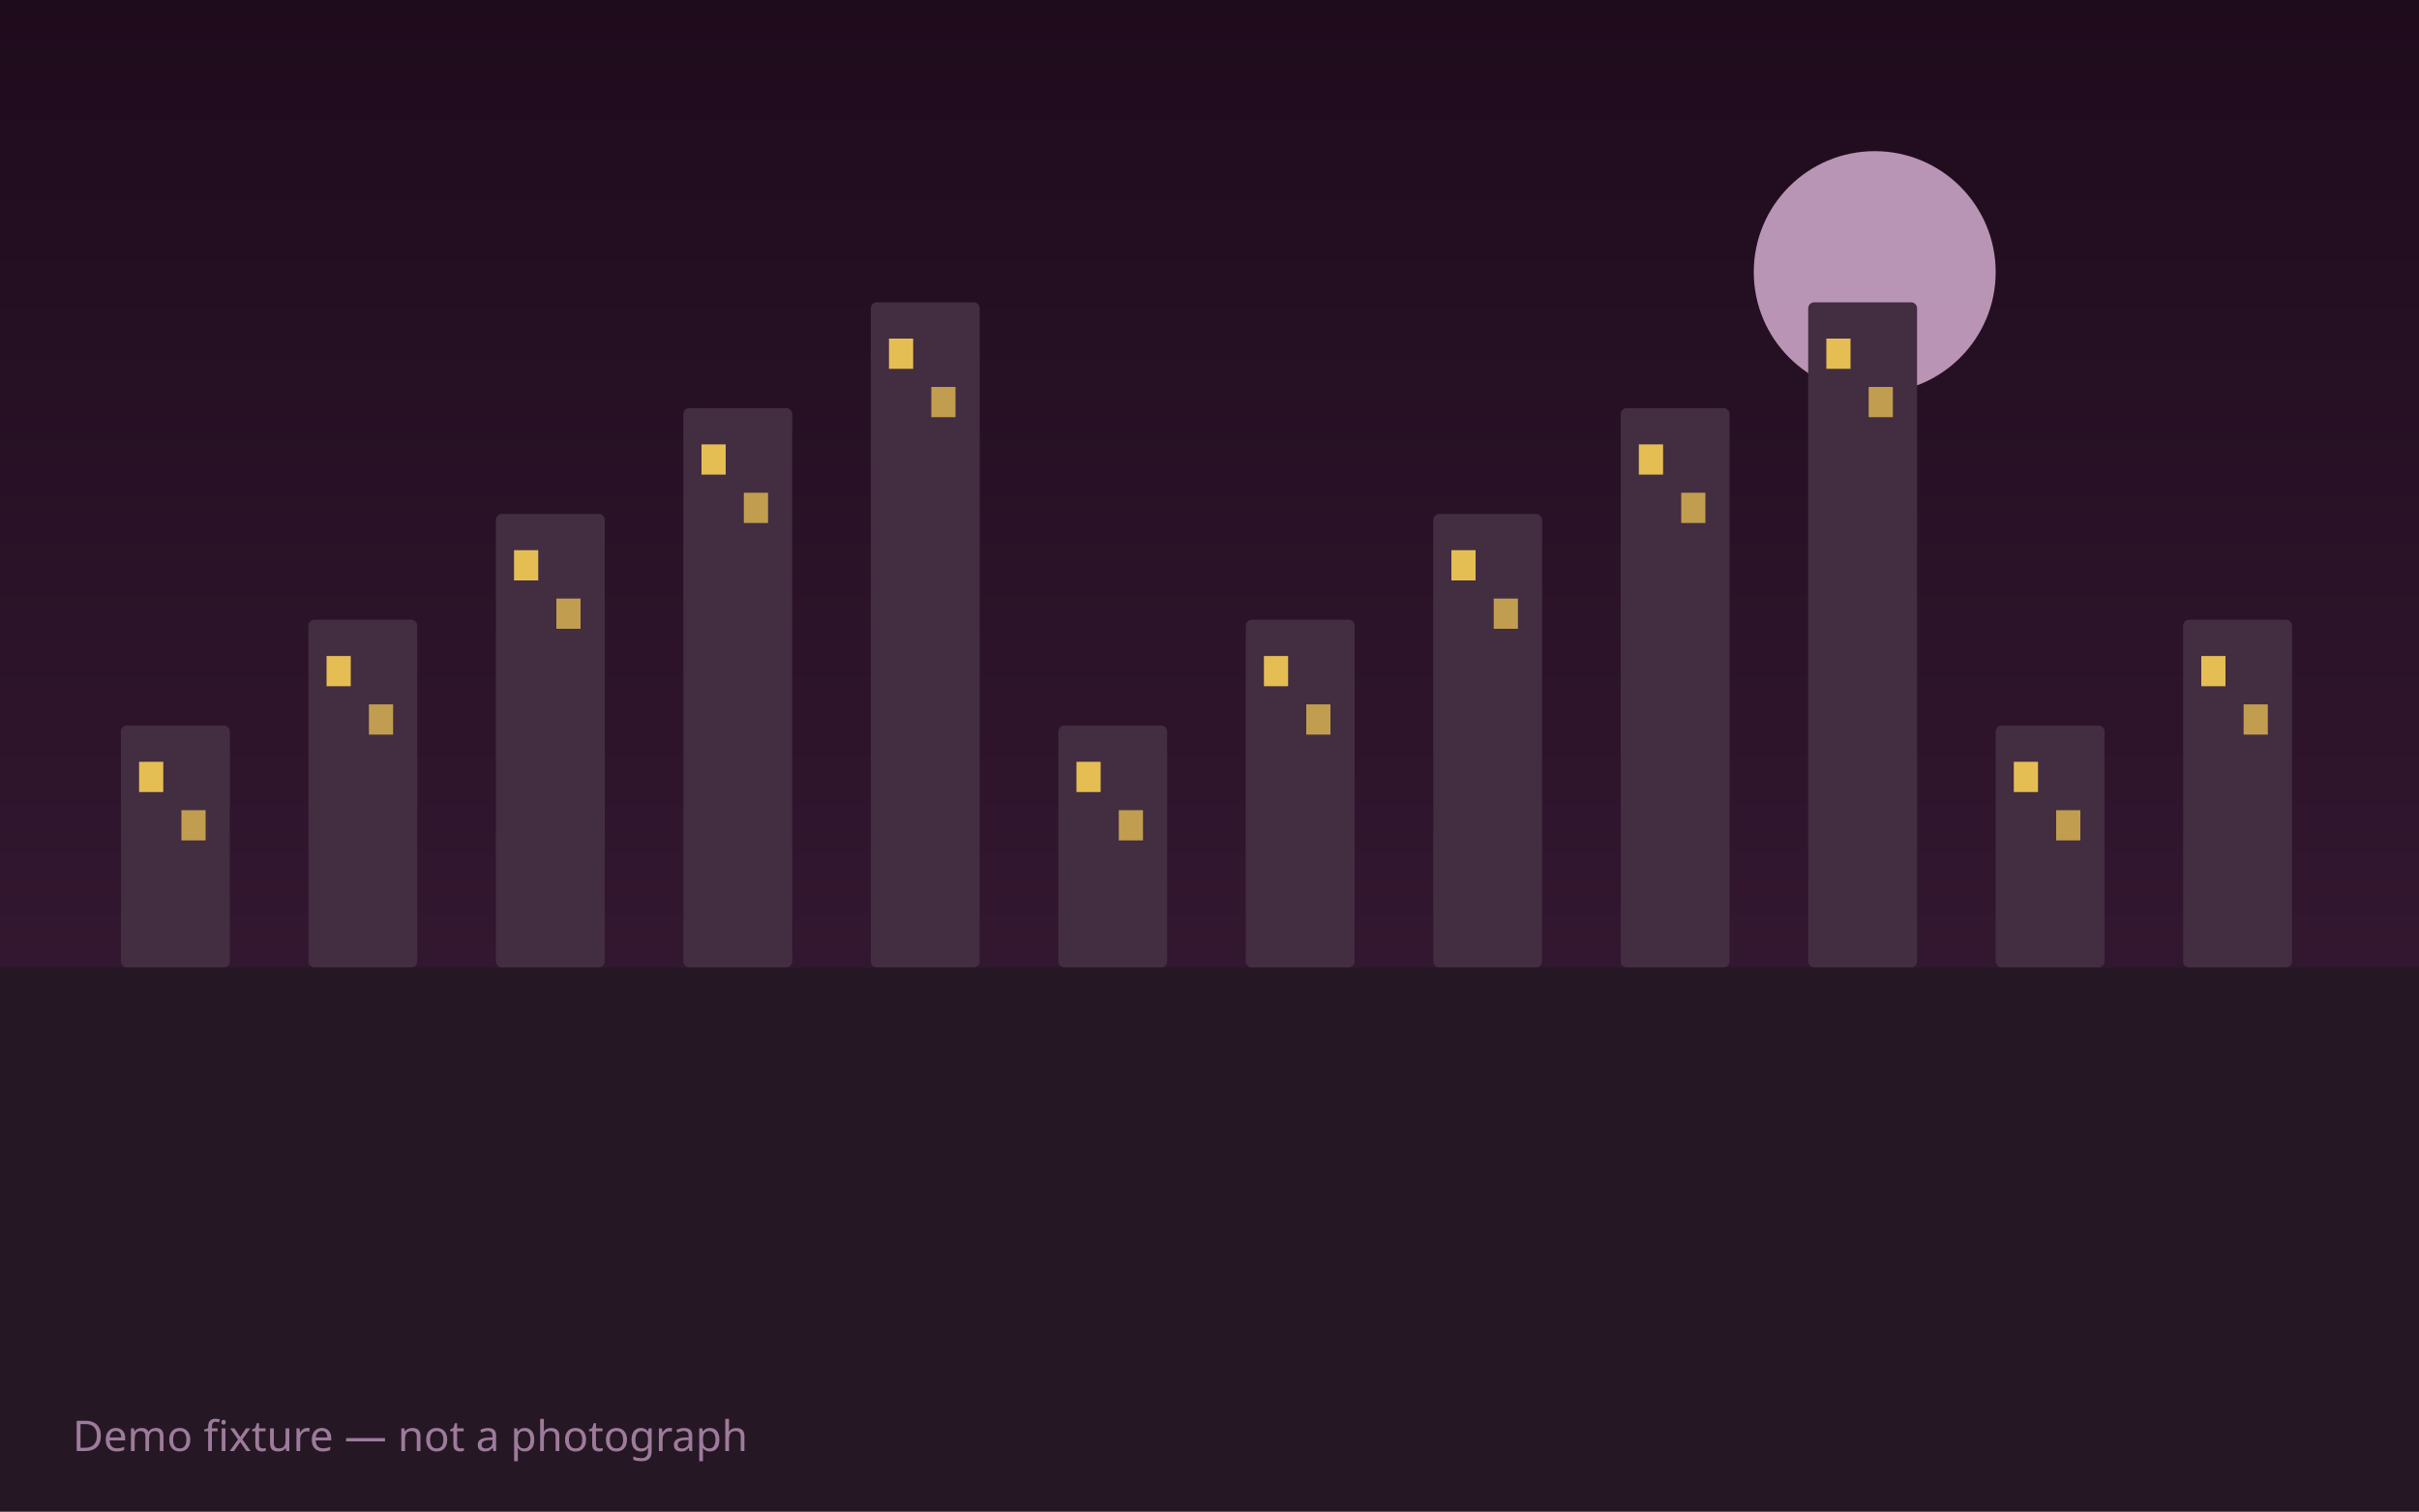
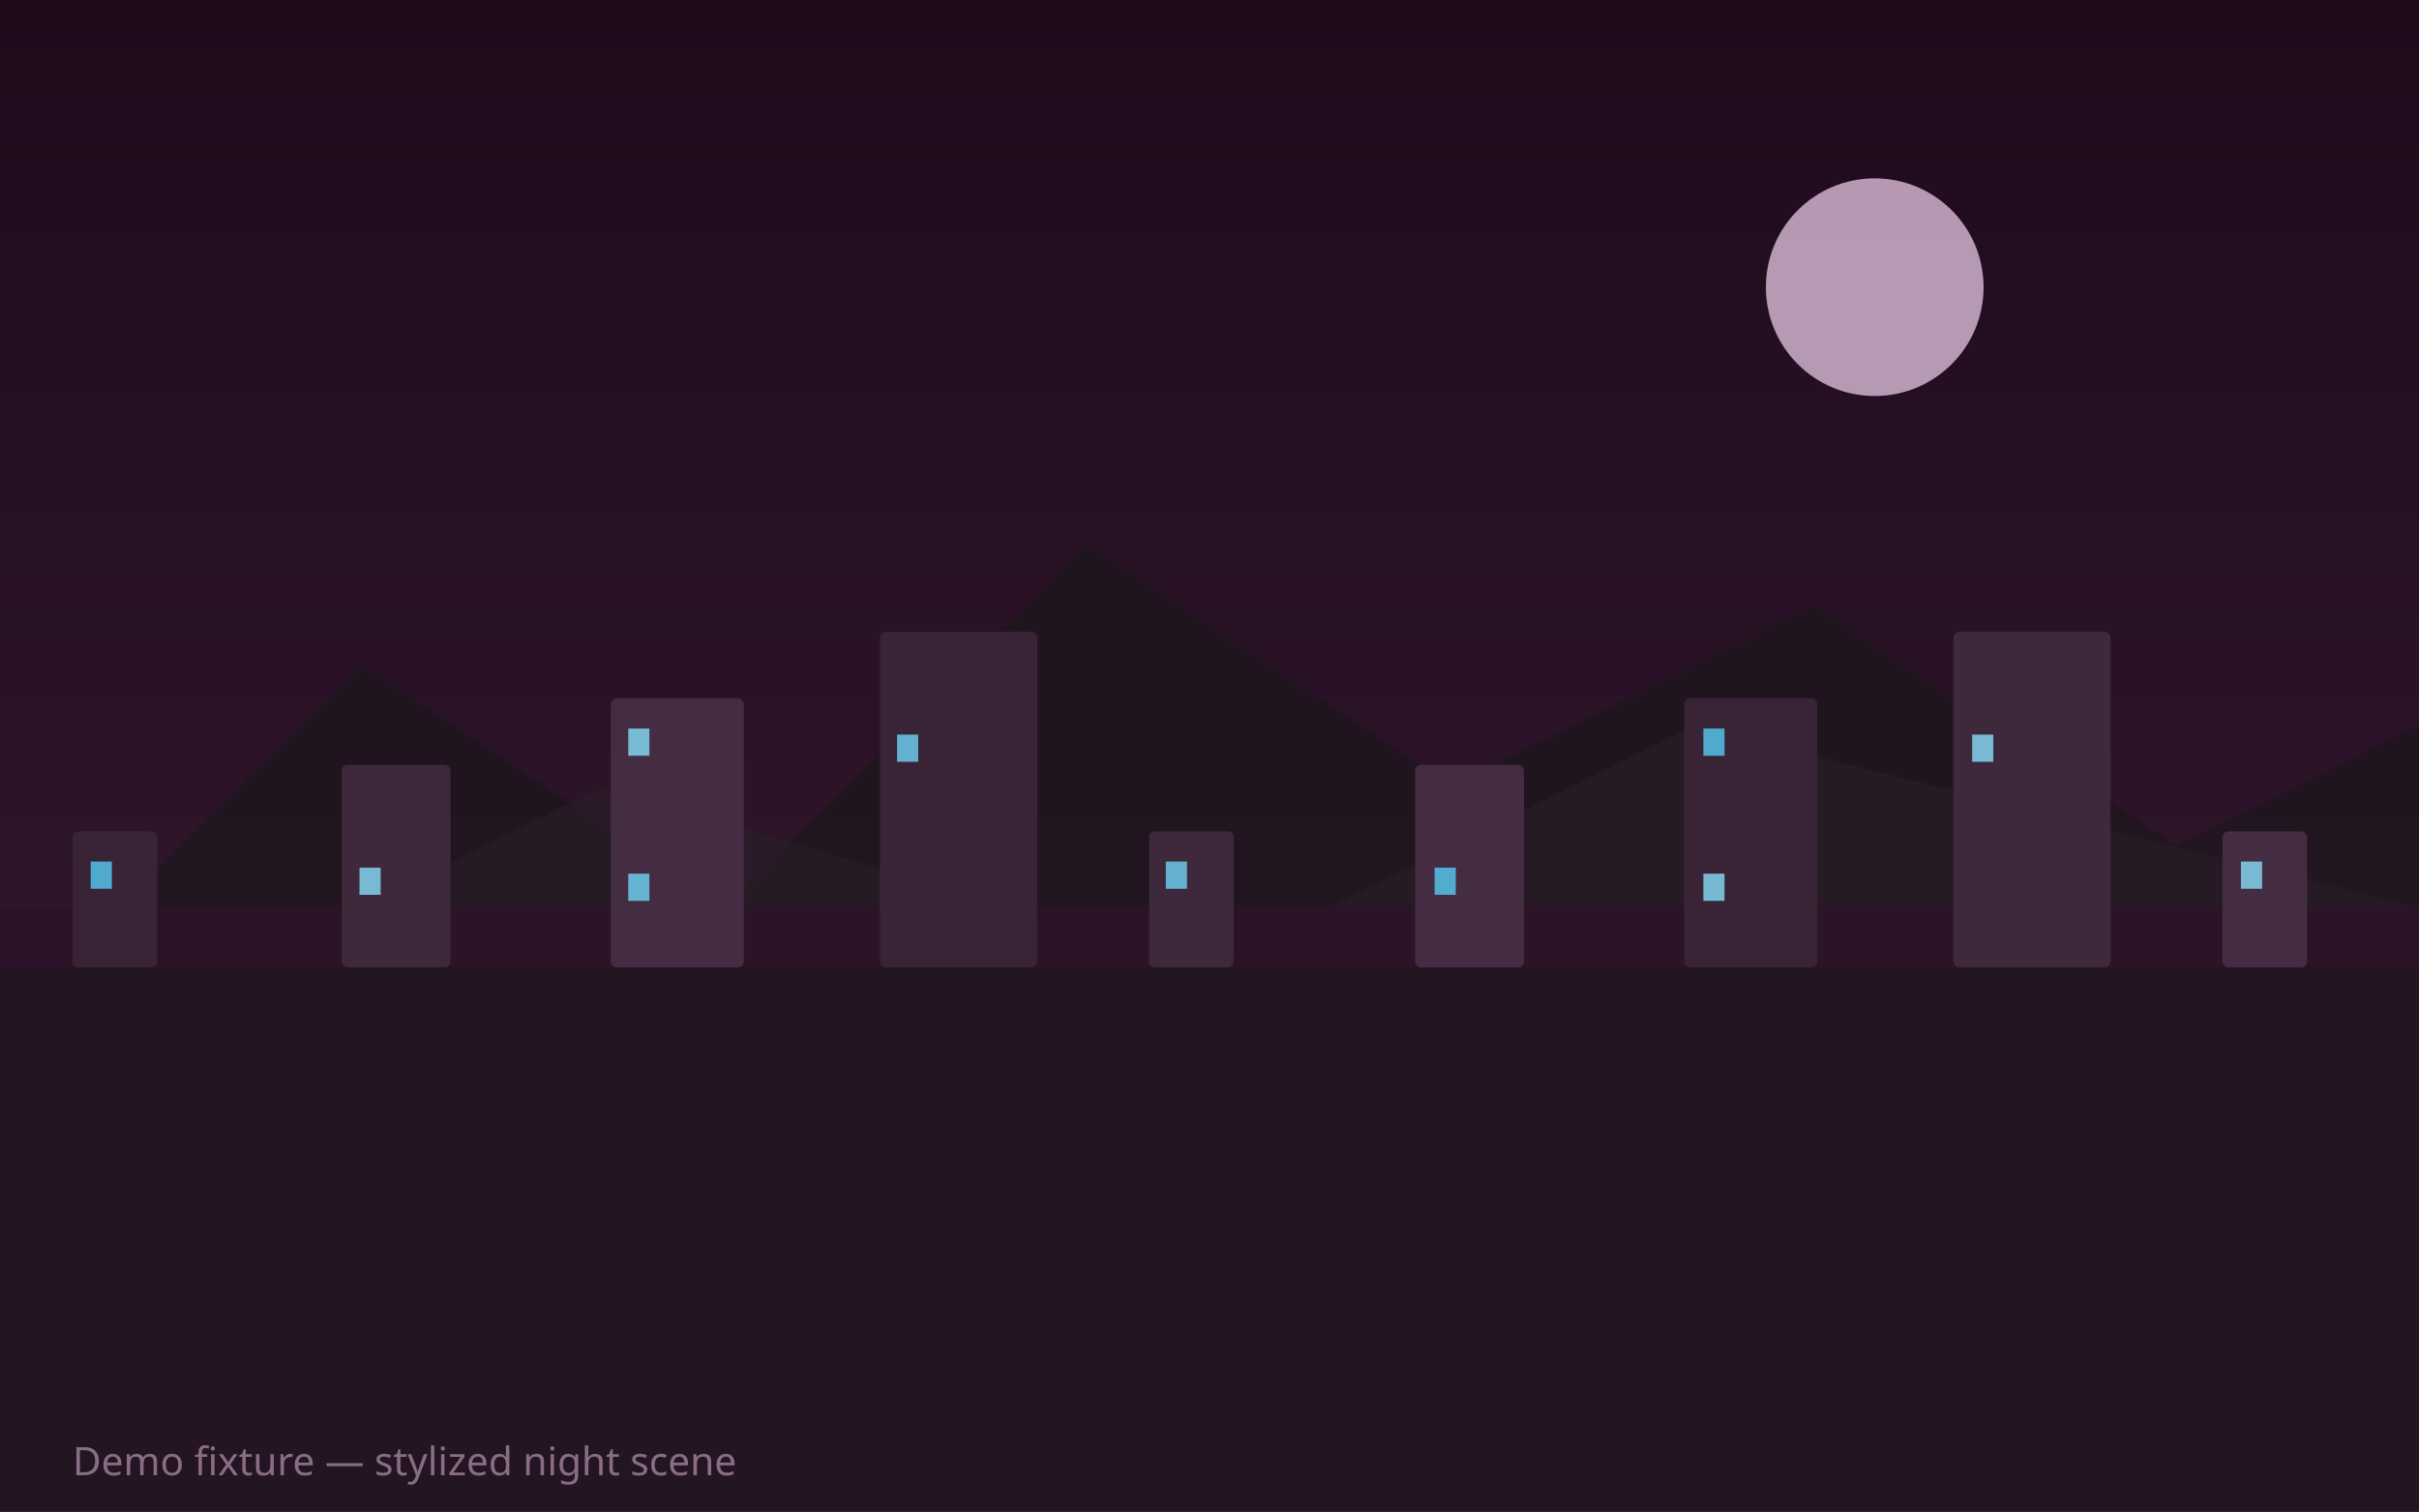
- <svg xmlns="http://www.w3.org/2000/svg" viewBox="0 0 800 500" role="img" aria-label="Demo night scene">
+ <svg xmlns="http://www.w3.org/2000/svg" width="800" height="500" viewBox="0 0 800 500" role="img" aria-label="Demo night scene">
  <defs>
    <linearGradient id="sky-aad-19" x1="0" y1="0" x2="0" y2="1">
      <stop offset="0%" stop-color="hsl(306, 45%, 8%)" />
-       <stop offset="100%" stop-color="hsl(306, 35%, 18%)" />
+       <stop offset="100%" stop-color="hsl(306, 35%, 16%)" />
    </linearGradient>
  </defs>
  <rect width="800" height="500" fill="url(#sky-aad-19)" />
-   <circle cx="620" cy="90" r="40" fill="hsl(306, 30%, 75%)" opacity="0.85" />
-   <rect y="320" width="800" height="180" fill="hsl(306, 25%, 12%)" />
-   <rect x="40" y="240" width="36" height="80" fill="hsl(306, 20%, 22%)" rx="2" />
-   <rect x="46" y="252" width="8" height="10" fill="hsl(45, 90%, 65%)" opacity="0.9" />
-   <rect x="60" y="268" width="8" height="10" fill="hsl(45, 90%, 65%)" opacity="0.7" />
-   <rect x="102" y="205" width="36" height="115" fill="hsl(306, 20%, 22%)" rx="2" />
-   <rect x="108" y="217" width="8" height="10" fill="hsl(45, 90%, 65%)" opacity="0.9" />
-   <rect x="122" y="233" width="8" height="10" fill="hsl(45, 90%, 65%)" opacity="0.7" />
-   <rect x="164" y="170" width="36" height="150" fill="hsl(306, 20%, 22%)" rx="2" />
-   <rect x="170" y="182" width="8" height="10" fill="hsl(45, 90%, 65%)" opacity="0.9" />
-   <rect x="184" y="198" width="8" height="10" fill="hsl(45, 90%, 65%)" opacity="0.7" />
-   <rect x="226" y="135" width="36" height="185" fill="hsl(306, 20%, 22%)" rx="2" />
-   <rect x="232" y="147" width="8" height="10" fill="hsl(45, 90%, 65%)" opacity="0.9" />
-   <rect x="246" y="163" width="8" height="10" fill="hsl(45, 90%, 65%)" opacity="0.7" />
-   <rect x="288" y="100" width="36" height="220" fill="hsl(306, 20%, 22%)" rx="2" />
-   <rect x="294" y="112" width="8" height="10" fill="hsl(45, 90%, 65%)" opacity="0.9" />
-   <rect x="308" y="128" width="8" height="10" fill="hsl(45, 90%, 65%)" opacity="0.7" />
-   <rect x="350" y="240" width="36" height="80" fill="hsl(306, 20%, 22%)" rx="2" />
-   <rect x="356" y="252" width="8" height="10" fill="hsl(45, 90%, 65%)" opacity="0.9" />
-   <rect x="370" y="268" width="8" height="10" fill="hsl(45, 90%, 65%)" opacity="0.7" />
-   <rect x="412" y="205" width="36" height="115" fill="hsl(306, 20%, 22%)" rx="2" />
-   <rect x="418" y="217" width="8" height="10" fill="hsl(45, 90%, 65%)" opacity="0.9" />
-   <rect x="432" y="233" width="8" height="10" fill="hsl(45, 90%, 65%)" opacity="0.7" />
-   <rect x="474" y="170" width="36" height="150" fill="hsl(306, 20%, 22%)" rx="2" />
-   <rect x="480" y="182" width="8" height="10" fill="hsl(45, 90%, 65%)" opacity="0.9" />
-   <rect x="494" y="198" width="8" height="10" fill="hsl(45, 90%, 65%)" opacity="0.7" />
-   <rect x="536" y="135" width="36" height="185" fill="hsl(306, 20%, 22%)" rx="2" />
-   <rect x="542" y="147" width="8" height="10" fill="hsl(45, 90%, 65%)" opacity="0.9" />
-   <rect x="556" y="163" width="8" height="10" fill="hsl(45, 90%, 65%)" opacity="0.7" />
-   <rect x="598" y="100" width="36" height="220" fill="hsl(306, 20%, 22%)" rx="2" />
-   <rect x="604" y="112" width="8" height="10" fill="hsl(45, 90%, 65%)" opacity="0.9" />
-   <rect x="618" y="128" width="8" height="10" fill="hsl(45, 90%, 65%)" opacity="0.7" />
-   <rect x="660" y="240" width="36" height="80" fill="hsl(306, 20%, 22%)" rx="2" />
-   <rect x="666" y="252" width="8" height="10" fill="hsl(45, 90%, 65%)" opacity="0.9" />
-   <rect x="680" y="268" width="8" height="10" fill="hsl(45, 90%, 65%)" opacity="0.7" />
-   <rect x="722" y="205" width="36" height="115" fill="hsl(306, 20%, 22%)" rx="2" />
-   <rect x="728" y="217" width="8" height="10" fill="hsl(45, 90%, 65%)" opacity="0.9" />
-   <rect x="742" y="233" width="8" height="10" fill="hsl(45, 90%, 65%)" opacity="0.7" />
-   <text x="24" y="480" fill="hsl(306, 15%, 55%)" font-family="system-ui,sans-serif" font-size="14">Demo fixture — not a photograph</text>
+   <circle cx="620" cy="95" r="36" fill="hsl(306, 28%, 78%)" opacity="0.82" />
+   <path d="M0 340 L120 220 L240 300 L360 180 L480 260 L600 200 L720 280 L800 240 L800 500 L0 500 Z" fill="hsl(306, 18%, 10%)" opacity="0.85" />
+   <path d="M0 360 L200 260 L400 320 L560 240 L800 300 L800 500 L0 500 Z" fill="hsl(306, 15%, 14%)" opacity="0.6" />
+   <path d="M0 350 Q200 310 400 340 T800 330 L800 500 L0 500 Z" fill="hsl(306, 40%, 12%)" opacity="0.75" />
+   <rect y="300" width="800" height="120" fill="hsl(306, 40%, 12%)" opacity="0.9" />
+   <ellipse cx="80" cy="360" rx="40" ry="6" fill="hsl(306, 25%, 22%)" opacity="0.35" />
+   <ellipse cx="175" cy="360" rx="40" ry="6" fill="hsl(306, 25%, 22%)" opacity="0.35" />
+   <ellipse cx="270" cy="360" rx="40" ry="6" fill="hsl(306, 25%, 22%)" opacity="0.35" />
+   <ellipse cx="365" cy="360" rx="40" ry="6" fill="hsl(306, 25%, 22%)" opacity="0.35" />
+   <ellipse cx="460" cy="360" rx="40" ry="6" fill="hsl(306, 25%, 22%)" opacity="0.35" />
+   <ellipse cx="555" cy="360" rx="40" ry="6" fill="hsl(306, 25%, 22%)" opacity="0.35" />
+   <ellipse cx="650" cy="360" rx="40" ry="6" fill="hsl(306, 25%, 22%)" opacity="0.35" />
+   <ellipse cx="745" cy="360" rx="40" ry="6" fill="hsl(306, 25%, 22%)" opacity="0.35" />
+   <rect y="320" width="800" height="180" fill="hsl(306, 25%, 11%)" />
+   <rect x="24" y="275" width="28" height="45" fill="hsl(306, 22%, 18%)" rx="2" />
+   <rect x="30" y="285" width="7" height="9" fill="hsl(195, 75%, 62%)" opacity="0.85" />
+   <rect x="113" y="253" width="36" height="67" fill="hsl(306, 22%, 20%)" rx="2" />
+   <rect x="118.889" y="287" width="7" height="9" fill="hsl(195, 75%, 72%)" opacity="0.85" />
+   <rect x="202" y="231" width="44" height="89" fill="hsl(306, 22%, 22%)" rx="2" />
+   <rect x="207.778" y="241" width="7" height="9" fill="hsl(195, 75%, 72%)" opacity="0.85" />
+   <rect x="207.778" y="289" width="7" height="9" fill="hsl(195, 75%, 67%)" opacity="0.85" />
+   <rect x="291" y="209" width="52" height="111" fill="hsl(306, 22%, 18%)" rx="2" />
+   <rect x="296.667" y="243" width="7" height="9" fill="hsl(195, 75%, 67%)" opacity="0.85" />
+   <rect x="380" y="275" width="28" height="45" fill="hsl(306, 22%, 20%)" rx="2" />
+   <rect x="385.556" y="285" width="7" height="9" fill="hsl(195, 75%, 67%)" opacity="0.85" />
+   <rect x="468" y="253" width="36" height="67" fill="hsl(306, 22%, 22%)" rx="2" />
+   <rect x="474.444" y="287" width="7" height="9" fill="hsl(195, 75%, 62%)" opacity="0.85" />
+   <rect x="557" y="231" width="44" height="89" fill="hsl(306, 22%, 18%)" rx="2" />
+   <rect x="563.333" y="241" width="7" height="9" fill="hsl(195, 75%, 62%)" opacity="0.85" />
+   <rect x="563.333" y="289" width="7" height="9" fill="hsl(195, 75%, 72%)" opacity="0.85" />
+   <rect x="646" y="209" width="52" height="111" fill="hsl(306, 22%, 20%)" rx="2" />
+   <rect x="652.222" y="243" width="7" height="9" fill="hsl(195, 75%, 72%)" opacity="0.85" />
+   <rect x="735" y="275" width="28" height="45" fill="hsl(306, 22%, 22%)" rx="2" />
+   <rect x="741.111" y="285" width="7" height="9" fill="hsl(195, 75%, 72%)" opacity="0.85" />
+   <text x="24" y="488" fill="hsl(306, 12%, 48%)" font-family="system-ui,sans-serif" font-size="13">Demo fixture — stylized night scene</text>
</svg>
